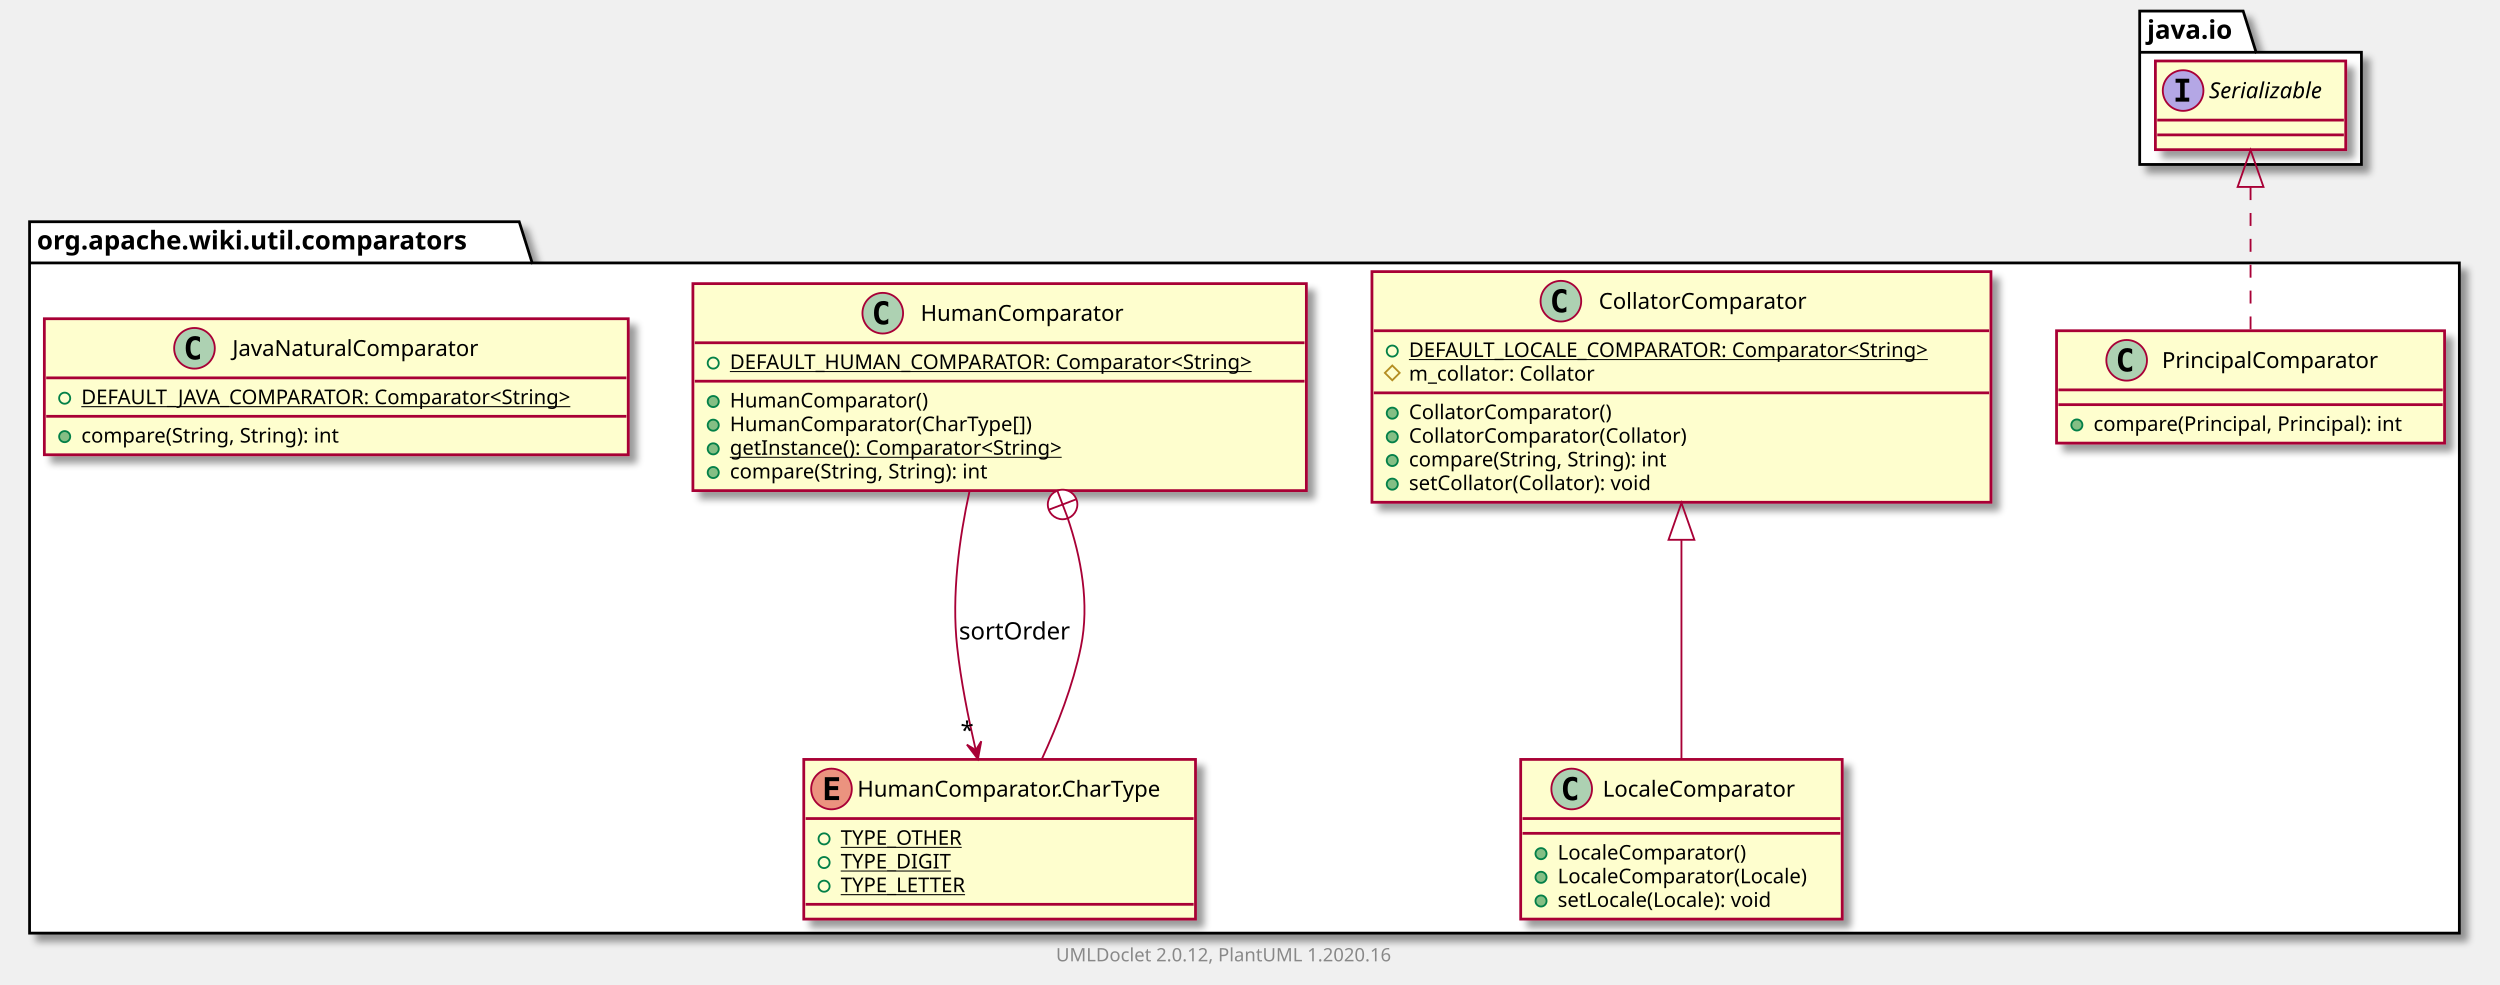
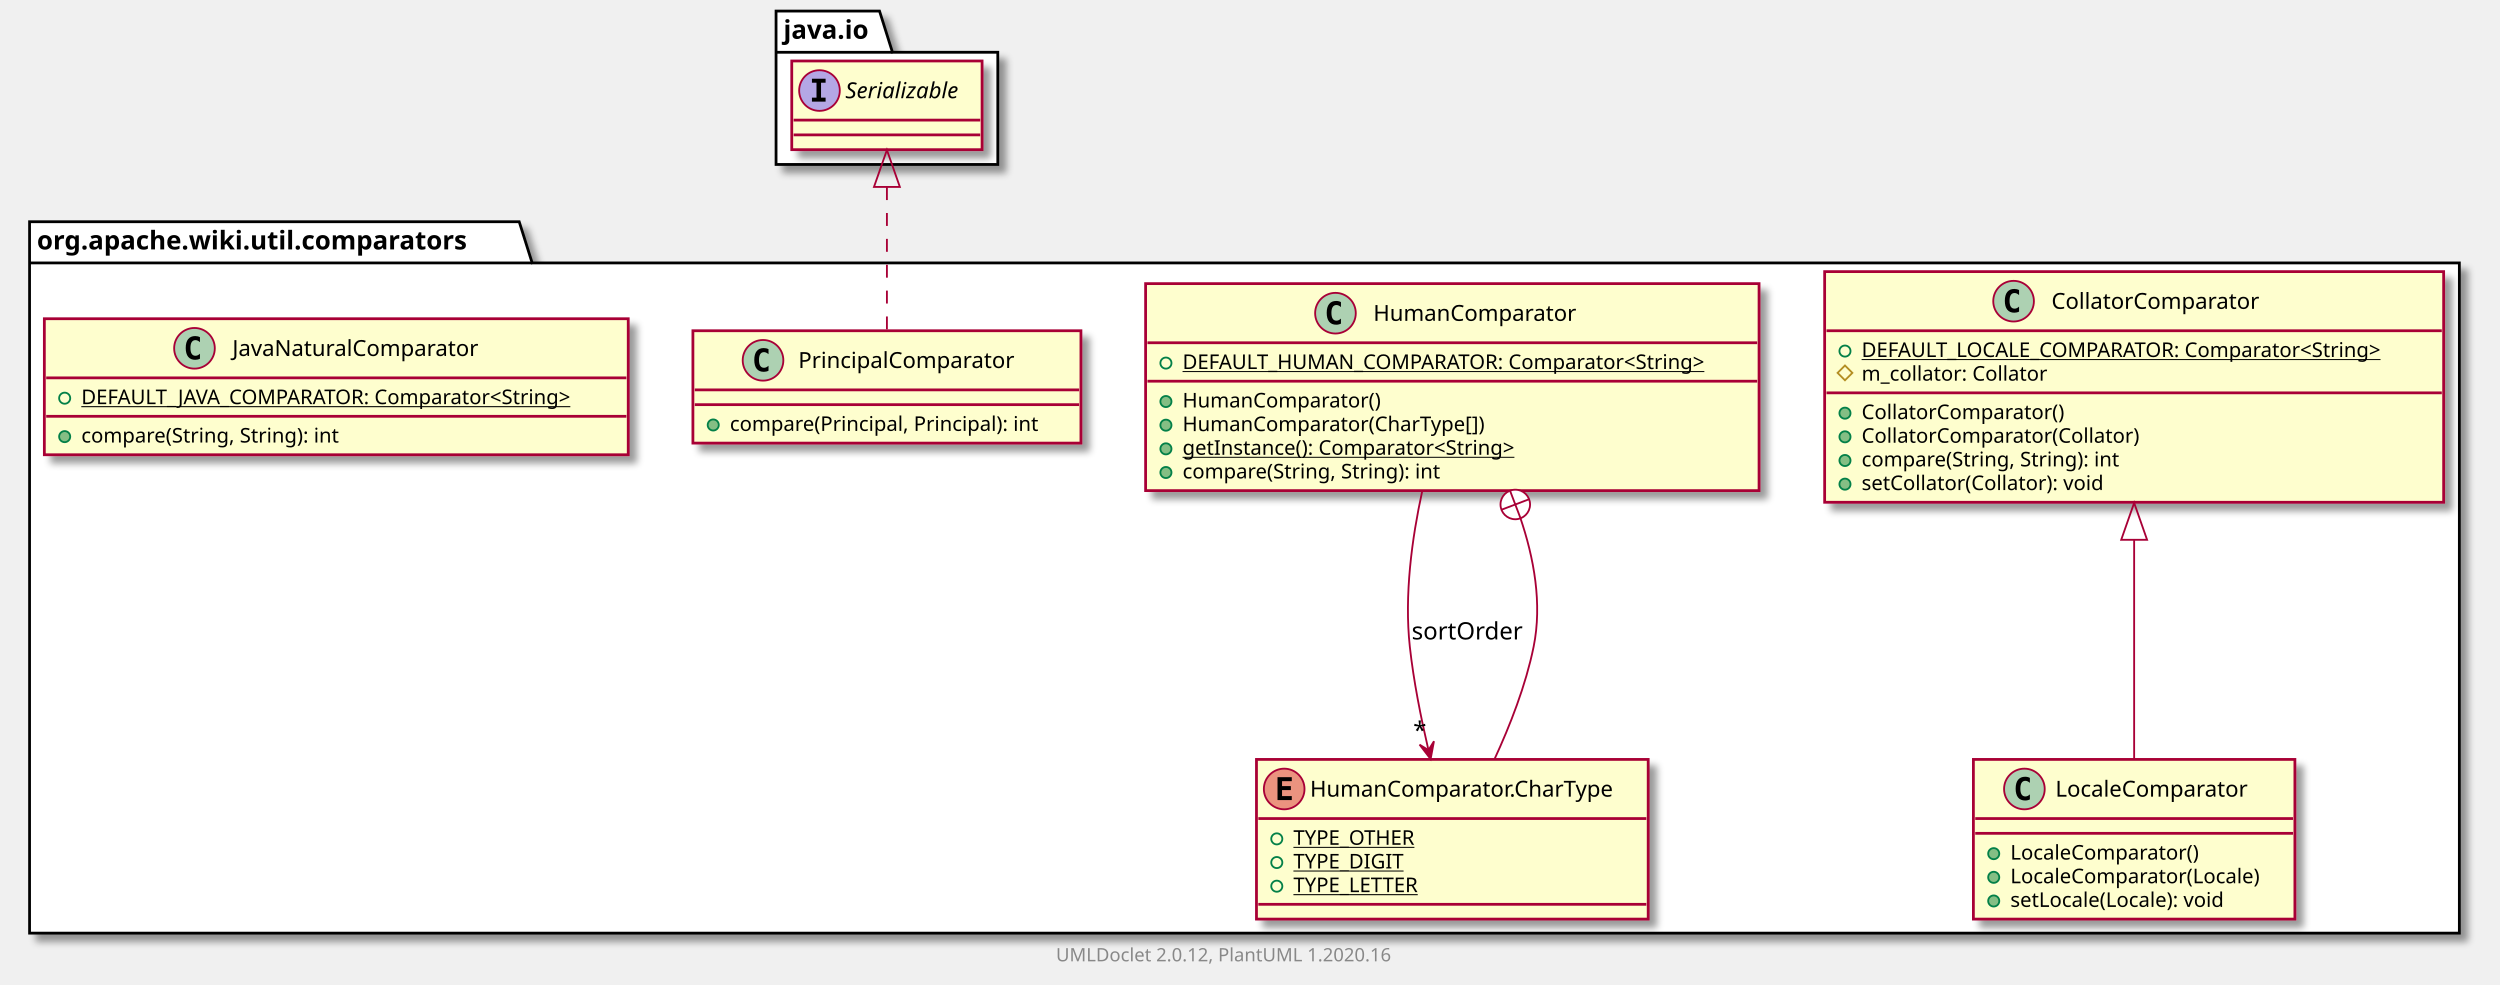
<svg xmlns="http://www.w3.org/2000/svg" xmlns:xlink="http://www.w3.org/1999/xlink" contentScriptType="application/ecmascript" contentStyleType="text/css" height="533px" preserveAspectRatio="none" style="width:1353px;height:533px;" version="1.1" viewBox="0 0 1353 533" width="1353px" zoomAndPan="magnify">
  <defs>
-     <filter height="300%" id="f3k87xmz25ext" width="300%" x="-1" y="-1">
+     <filter height="300%" id="f1lh5ctjgemi2z" width="300%" x="-1" y="-1">
      <feGaussianBlur result="blurOut" stdDeviation="2.0" />
      <feColorMatrix in="blurOut" result="blurOut2" type="matrix" values="0 0 0 0 0 0 0 0 0 0 0 0 0 0 0 0 0 0 .4 0" />
      <feOffset dx="4.0" dy="4.0" in="blurOut2" result="blurOut3" />
      <feBlend in="SourceGraphic" in2="blurOut3" mode="normal" />
    </filter>
  </defs>
  <g>
-     <polygon fill="#FFFFFF" filter="url(#f3k87xmz25ext)" points="16,120,281,120,288,142.297,1331,142.297,1331,505,16,505,16,120" style="stroke: #000000; stroke-width: 1.5;" />
+     <polygon fill="#FFFFFF" filter="url(#f1lh5ctjgemi2z)" points="16,120,281,120,288,142.297,1331,142.297,1331,505,16,505,16,120" style="stroke: #000000; stroke-width: 1.5;" />
    <line style="stroke: #000000; stroke-width: 1.5;" x1="16" x2="288" y1="142.297" y2="142.297" />
    <text fill="#000000" font-family="sans-serif" font-size="14" font-weight="bold" lengthAdjust="spacingAndGlyphs" textLength="259" x="20" y="134.995">org.apache.wiki.util.comparators</text>
-     <polygon fill="#FFFFFF" filter="url(#f3k87xmz25ext)" points="1158,6,1214,6,1221,28.297,1278,28.297,1278,89,1158,89,1158,6" style="stroke: #000000; stroke-width: 1.5;" />
-     <line style="stroke: #000000; stroke-width: 1.5;" x1="1158" x2="1221" y1="28.297" y2="28.297" />
-     <text fill="#000000" font-family="sans-serif" font-size="14" font-weight="bold" lengthAdjust="spacingAndGlyphs" textLength="50" x="1162" y="20.995">java.io</text>
+     <polygon fill="#FFFFFF" filter="url(#f1lh5ctjgemi2z)" points="420,6,476,6,483,28.297,540,28.297,540,89,420,89,420,6" style="stroke: #000000; stroke-width: 1.5;" />
+     <line style="stroke: #000000; stroke-width: 1.5;" x1="420" x2="483" y1="28.297" y2="28.297" />
+     <text fill="#000000" font-family="sans-serif" font-size="14" font-weight="bold" lengthAdjust="spacingAndGlyphs" textLength="50" x="424" y="20.995">java.io</text>
+     <a href="CollatorComparator.html" target="_top" title="CollatorComparator.html" xlink:actuate="onRequest" xlink:href="CollatorComparator.html" xlink:show="new" xlink:title="CollatorComparator.html" xlink:type="simple">
+       <rect codeLine="3" fill="#FEFECE" filter="url(#f1lh5ctjgemi2z)" height="124.828" id="org.apache.wiki.util.comparators.CollatorComparator" style="stroke: #A80036; stroke-width: 1.5;" width="335" x="987.5" y="147" />
+       <ellipse cx="1089.75" cy="163" fill="#ADD1B2" rx="11" ry="11" style="stroke: #A80036; stroke-width: 1.0;" />
+       <path d="M1092.719,168.641 Q1092.141,168.938 1091.5,169.078 Q1090.859,169.234 1090.156,169.234 Q1087.656,169.234 1086.328,167.594 Q1085.016,165.938 1085.016,162.812 Q1085.016,159.688 1086.328,158.031 Q1087.656,156.375 1090.156,156.375 Q1090.859,156.375 1091.5,156.531 Q1092.156,156.688 1092.719,156.984 L1092.719,159.703 Q1092.094,159.125 1091.5,158.859 Q1090.906,158.578 1090.281,158.578 Q1088.938,158.578 1088.25,159.656 Q1087.562,160.719 1087.562,162.812 Q1087.562,164.906 1088.25,165.984 Q1088.938,167.047 1090.281,167.047 Q1090.906,167.047 1091.5,166.781 Q1092.094,166.5 1092.719,165.922 L1092.719,168.641 Z " />
+       <text fill="#000000" font-family="sans-serif" font-size="12" lengthAdjust="spacingAndGlyphs" textLength="122" x="1110.25" y="167.154">CollatorComparator</text>
+       <line style="stroke: #A80036; stroke-width: 1.5;" x1="988.5" x2="1321.5" y1="179" y2="179" />
+       <ellipse cx="998.5" cy="190" fill="none" rx="3" ry="3" style="stroke: #038048; stroke-width: 1.0;" />
+       <text fill="#000000" font-family="sans-serif" font-size="11" lengthAdjust="spacingAndGlyphs" text-decoration="underline" textLength="309" x="1007.5" y="193.21">DEFAULT_LOCALE_COMPARATOR: Comparator&lt;String&gt;</text>
+       <polygon fill="none" points="998.5,197.805,1002.5,201.805,998.5,205.805,994.5,201.805" style="stroke: #B38D22; stroke-width: 1.0;" />
+       <text fill="#000000" font-family="sans-serif" font-size="11" lengthAdjust="spacingAndGlyphs" textLength="111" x="1007.5" y="206.015">m_collator: Collator</text>
+       <line style="stroke: #A80036; stroke-width: 1.5;" x1="988.5" x2="1321.5" y1="212.609" y2="212.609" />
+       <ellipse cx="998.5" cy="223.609" fill="#84BE84" rx="3" ry="3" style="stroke: #038048; stroke-width: 1.0;" />
+       <text fill="#000000" font-family="sans-serif" font-size="11" lengthAdjust="spacingAndGlyphs" textLength="120" x="1007.5" y="226.82">CollatorComparator()</text>
+       <ellipse cx="998.5" cy="236.414" fill="#84BE84" rx="3" ry="3" style="stroke: #038048; stroke-width: 1.0;" />
+       <text fill="#000000" font-family="sans-serif" font-size="11" lengthAdjust="spacingAndGlyphs" textLength="164" x="1007.5" y="239.625">CollatorComparator(Collator)</text>
+       <ellipse cx="998.5" cy="249.219" fill="#84BE84" rx="3" ry="3" style="stroke: #038048; stroke-width: 1.0;" />
+       <text fill="#000000" font-family="sans-serif" font-size="11" lengthAdjust="spacingAndGlyphs" textLength="156" x="1007.5" y="252.429">compare(String, String): int</text>
+       <ellipse cx="998.5" cy="262.023" fill="#84BE84" rx="3" ry="3" style="stroke: #038048; stroke-width: 1.0;" />
+       <text fill="#000000" font-family="sans-serif" font-size="11" lengthAdjust="spacingAndGlyphs" textLength="145" x="1007.5" y="265.234">setCollator(Collator): void</text>
+     </a>
+     <a href="HumanComparator.html" target="_top" title="HumanComparator.html" xlink:actuate="onRequest" xlink:href="HumanComparator.html" xlink:show="new" xlink:title="HumanComparator.html" xlink:type="simple">
+       <rect codeLine="12" fill="#FEFECE" filter="url(#f1lh5ctjgemi2z)" height="112.023" id="org.apache.wiki.util.comparators.HumanComparator" style="stroke: #A80036; stroke-width: 1.5;" width="332" x="620" y="153.5" />
+       <ellipse cx="722.75" cy="169.5" fill="#ADD1B2" rx="11" ry="11" style="stroke: #A80036; stroke-width: 1.0;" />
+       <path d="M725.719,175.141 Q725.141,175.438 724.5,175.578 Q723.859,175.734 723.156,175.734 Q720.656,175.734 719.328,174.094 Q718.016,172.438 718.016,169.312 Q718.016,166.188 719.328,164.531 Q720.656,162.875 723.156,162.875 Q723.859,162.875 724.5,163.031 Q725.156,163.188 725.719,163.484 L725.719,166.203 Q725.094,165.625 724.5,165.359 Q723.906,165.078 723.281,165.078 Q721.938,165.078 721.25,166.156 Q720.562,167.219 720.562,169.312 Q720.562,171.406 721.25,172.484 Q721.938,173.547 723.281,173.547 Q723.906,173.547 724.5,173.281 Q725.094,173 725.719,172.422 L725.719,175.141 Z " />
+       <text fill="#000000" font-family="sans-serif" font-size="12" lengthAdjust="spacingAndGlyphs" textLength="118" x="743.25" y="173.654">HumanComparator</text>
+       <line style="stroke: #A80036; stroke-width: 1.5;" x1="621" x2="951" y1="185.5" y2="185.5" />
+       <ellipse cx="631" cy="196.5" fill="none" rx="3" ry="3" style="stroke: #038048; stroke-width: 1.0;" />
+       <text fill="#000000" font-family="sans-serif" font-size="11" lengthAdjust="spacingAndGlyphs" text-decoration="underline" textLength="306" x="640" y="199.71">DEFAULT_HUMAN_COMPARATOR: Comparator&lt;String&gt;</text>
+       <line style="stroke: #A80036; stroke-width: 1.5;" x1="621" x2="951" y1="206.305" y2="206.305" />
+       <ellipse cx="631" cy="217.305" fill="#84BE84" rx="3" ry="3" style="stroke: #038048; stroke-width: 1.0;" />
+       <text fill="#000000" font-family="sans-serif" font-size="11" lengthAdjust="spacingAndGlyphs" textLength="116" x="640" y="220.515">HumanComparator()</text>
+       <ellipse cx="631" cy="230.109" fill="#84BE84" rx="3" ry="3" style="stroke: #038048; stroke-width: 1.0;" />
+       <text fill="#000000" font-family="sans-serif" font-size="11" lengthAdjust="spacingAndGlyphs" textLength="178" x="640" y="233.32">HumanComparator(CharType[])</text>
+       <ellipse cx="631" cy="242.914" fill="#84BE84" rx="3" ry="3" style="stroke: #038048; stroke-width: 1.0;" />
+       <text fill="#000000" font-family="sans-serif" font-size="11" lengthAdjust="spacingAndGlyphs" text-decoration="underline" textLength="202" x="640" y="246.125">getInstance(): Comparator&lt;String&gt;</text>
+       <ellipse cx="631" cy="255.719" fill="#84BE84" rx="3" ry="3" style="stroke: #038048; stroke-width: 1.0;" />
+       <text fill="#000000" font-family="sans-serif" font-size="11" lengthAdjust="spacingAndGlyphs" textLength="156" x="640" y="258.929">compare(String, String): int</text>
+     </a>
+     <a href="HumanComparator.CharType.html" target="_top" title="HumanComparator.CharType.html" xlink:actuate="onRequest" xlink:href="HumanComparator.CharType.html" xlink:show="new" xlink:title="HumanComparator.CharType.html" xlink:type="simple">
+       <rect codeLine="20" fill="#FEFECE" filter="url(#f1lh5ctjgemi2z)" height="86.414" id="org.apache.wiki.util.comparators.HumanComparator.CharType" style="stroke: #A80036; stroke-width: 1.5;" width="212" x="680" y="411" />
+       <ellipse cx="695" cy="427" fill="#EB937F" rx="11" ry="11" style="stroke: #A80036; stroke-width: 1.0;" />
+       <path d="M699.109,433 L691.391,433 L691.391,420.609 L699.109,420.609 L699.109,422.766 L693.844,422.766 L693.844,425.438 L698.609,425.438 L698.609,427.594 L693.844,427.594 L693.844,430.844 L699.109,430.844 L699.109,433 Z " />
+       <text fill="#000000" font-family="sans-serif" font-size="12" lengthAdjust="spacingAndGlyphs" textLength="180" x="709" y="431.154">HumanComparator.CharType</text>
+       <line style="stroke: #A80036; stroke-width: 1.5;" x1="681" x2="891" y1="443" y2="443" />
+       <ellipse cx="691" cy="454" fill="none" rx="3" ry="3" style="stroke: #038048; stroke-width: 1.0;" />
+       <text fill="#000000" font-family="sans-serif" font-size="11" lengthAdjust="spacingAndGlyphs" text-decoration="underline" textLength="72" x="700" y="457.21">TYPE_OTHER</text>
+       <ellipse cx="691" cy="466.805" fill="none" rx="3" ry="3" style="stroke: #038048; stroke-width: 1.0;" />
+       <text fill="#000000" font-family="sans-serif" font-size="11" lengthAdjust="spacingAndGlyphs" text-decoration="underline" textLength="64" x="700" y="470.015">TYPE_DIGIT</text>
+       <ellipse cx="691" cy="479.609" fill="none" rx="3" ry="3" style="stroke: #038048; stroke-width: 1.0;" />
+       <text fill="#000000" font-family="sans-serif" font-size="11" lengthAdjust="spacingAndGlyphs" text-decoration="underline" textLength="75" x="700" y="482.82">TYPE_LETTER</text>
+       <line style="stroke: #A80036; stroke-width: 1.5;" x1="681" x2="891" y1="489.414" y2="489.414" />
+     </a>
    <a href="PrincipalComparator.html" target="_top" title="PrincipalComparator.html" xlink:actuate="onRequest" xlink:href="PrincipalComparator.html" xlink:show="new" xlink:title="PrincipalComparator.html" xlink:type="simple">
-       <rect codeLine="3" fill="#FEFECE" filter="url(#f3k87xmz25ext)" height="60.805" id="org.apache.wiki.util.comparators.PrincipalComparator" style="stroke: #A80036; stroke-width: 1.5;" width="210" x="1113" y="179" />
-       <ellipse cx="1150.95" cy="195" fill="#ADD1B2" rx="11" ry="11" style="stroke: #A80036; stroke-width: 1.0;" />
-       <path d="M1153.919,200.641 Q1153.341,200.938 1152.7,201.078 Q1152.059,201.234 1151.356,201.234 Q1148.856,201.234 1147.528,199.594 Q1146.216,197.938 1146.216,194.812 Q1146.216,191.688 1147.528,190.031 Q1148.856,188.375 1151.356,188.375 Q1152.059,188.375 1152.7,188.531 Q1153.356,188.688 1153.919,188.984 L1153.919,191.703 Q1153.294,191.125 1152.7,190.859 Q1152.106,190.578 1151.481,190.578 Q1150.138,190.578 1149.45,191.656 Q1148.763,192.719 1148.763,194.812 Q1148.763,196.906 1149.45,197.984 Q1150.138,199.047 1151.481,199.047 Q1152.106,199.047 1152.7,198.781 Q1153.294,198.5 1153.919,197.922 L1153.919,200.641 Z " />
-       <text fill="#000000" font-family="sans-serif" font-size="12" lengthAdjust="spacingAndGlyphs" textLength="127" x="1170.05" y="199.154">PrincipalComparator</text>
-       <line style="stroke: #A80036; stroke-width: 1.5;" x1="1114" x2="1322" y1="211" y2="211" />
-       <line style="stroke: #A80036; stroke-width: 1.5;" x1="1114" x2="1322" y1="219" y2="219" />
-       <ellipse cx="1124" cy="230" fill="#84BE84" rx="3" ry="3" style="stroke: #038048; stroke-width: 1.0;" />
-       <text fill="#000000" font-family="sans-serif" font-size="11" lengthAdjust="spacingAndGlyphs" textLength="184" x="1133" y="233.21">compare(Principal, Principal): int</text>
-     </a>
-     <a href="CollatorComparator.html" target="_top" title="CollatorComparator.html" xlink:actuate="onRequest" xlink:href="CollatorComparator.html" xlink:show="new" xlink:title="CollatorComparator.html" xlink:type="simple">
-       <rect codeLine="7" fill="#FEFECE" filter="url(#f3k87xmz25ext)" height="124.828" id="org.apache.wiki.util.comparators.CollatorComparator" style="stroke: #A80036; stroke-width: 1.5;" width="335" x="742.5" y="147" />
-       <ellipse cx="844.75" cy="163" fill="#ADD1B2" rx="11" ry="11" style="stroke: #A80036; stroke-width: 1.0;" />
-       <path d="M847.719,168.641 Q847.141,168.938 846.5,169.078 Q845.859,169.234 845.156,169.234 Q842.656,169.234 841.328,167.594 Q840.016,165.938 840.016,162.812 Q840.016,159.688 841.328,158.031 Q842.656,156.375 845.156,156.375 Q845.859,156.375 846.5,156.531 Q847.156,156.688 847.719,156.984 L847.719,159.703 Q847.094,159.125 846.5,158.859 Q845.906,158.578 845.281,158.578 Q843.938,158.578 843.25,159.656 Q842.562,160.719 842.562,162.812 Q842.562,164.906 843.25,165.984 Q843.938,167.047 845.281,167.047 Q845.906,167.047 846.5,166.781 Q847.094,166.5 847.719,165.922 L847.719,168.641 Z " />
-       <text fill="#000000" font-family="sans-serif" font-size="12" lengthAdjust="spacingAndGlyphs" textLength="122" x="865.25" y="167.154">CollatorComparator</text>
-       <line style="stroke: #A80036; stroke-width: 1.5;" x1="743.5" x2="1076.5" y1="179" y2="179" />
-       <ellipse cx="753.5" cy="190" fill="none" rx="3" ry="3" style="stroke: #038048; stroke-width: 1.0;" />
-       <text fill="#000000" font-family="sans-serif" font-size="11" lengthAdjust="spacingAndGlyphs" text-decoration="underline" textLength="309" x="762.5" y="193.21">DEFAULT_LOCALE_COMPARATOR: Comparator&lt;String&gt;</text>
-       <polygon fill="none" points="753.5,197.805,757.5,201.805,753.5,205.805,749.5,201.805" style="stroke: #B38D22; stroke-width: 1.0;" />
-       <text fill="#000000" font-family="sans-serif" font-size="11" lengthAdjust="spacingAndGlyphs" textLength="111" x="762.5" y="206.015">m_collator: Collator</text>
-       <line style="stroke: #A80036; stroke-width: 1.5;" x1="743.5" x2="1076.5" y1="212.609" y2="212.609" />
-       <ellipse cx="753.5" cy="223.609" fill="#84BE84" rx="3" ry="3" style="stroke: #038048; stroke-width: 1.0;" />
-       <text fill="#000000" font-family="sans-serif" font-size="11" lengthAdjust="spacingAndGlyphs" textLength="120" x="762.5" y="226.82">CollatorComparator()</text>
-       <ellipse cx="753.5" cy="236.414" fill="#84BE84" rx="3" ry="3" style="stroke: #038048; stroke-width: 1.0;" />
-       <text fill="#000000" font-family="sans-serif" font-size="11" lengthAdjust="spacingAndGlyphs" textLength="164" x="762.5" y="239.625">CollatorComparator(Collator)</text>
-       <ellipse cx="753.5" cy="249.219" fill="#84BE84" rx="3" ry="3" style="stroke: #038048; stroke-width: 1.0;" />
-       <text fill="#000000" font-family="sans-serif" font-size="11" lengthAdjust="spacingAndGlyphs" textLength="156" x="762.5" y="252.429">compare(String, String): int</text>
-       <ellipse cx="753.5" cy="262.023" fill="#84BE84" rx="3" ry="3" style="stroke: #038048; stroke-width: 1.0;" />
-       <text fill="#000000" font-family="sans-serif" font-size="11" lengthAdjust="spacingAndGlyphs" textLength="145" x="762.5" y="265.234">setCollator(Collator): void</text>
+       <rect codeLine="26" fill="#FEFECE" filter="url(#f1lh5ctjgemi2z)" height="60.805" id="org.apache.wiki.util.comparators.PrincipalComparator" style="stroke: #A80036; stroke-width: 1.5;" width="210" x="375" y="179" />
+       <ellipse cx="412.95" cy="195" fill="#ADD1B2" rx="11" ry="11" style="stroke: #A80036; stroke-width: 1.0;" />
+       <path d="M415.919,200.641 Q415.341,200.938 414.7,201.078 Q414.059,201.234 413.356,201.234 Q410.856,201.234 409.528,199.594 Q408.216,197.938 408.216,194.812 Q408.216,191.688 409.528,190.031 Q410.856,188.375 413.356,188.375 Q414.059,188.375 414.7,188.531 Q415.356,188.688 415.919,188.984 L415.919,191.703 Q415.294,191.125 414.7,190.859 Q414.106,190.578 413.481,190.578 Q412.137,190.578 411.45,191.656 Q410.762,192.719 410.762,194.812 Q410.762,196.906 411.45,197.984 Q412.137,199.047 413.481,199.047 Q414.106,199.047 414.7,198.781 Q415.294,198.5 415.919,197.922 L415.919,200.641 Z " />
+       <text fill="#000000" font-family="sans-serif" font-size="12" lengthAdjust="spacingAndGlyphs" textLength="127" x="432.05" y="199.154">PrincipalComparator</text>
+       <line style="stroke: #A80036; stroke-width: 1.5;" x1="376" x2="584" y1="211" y2="211" />
+       <line style="stroke: #A80036; stroke-width: 1.5;" x1="376" x2="584" y1="219" y2="219" />
+       <ellipse cx="386" cy="230" fill="#84BE84" rx="3" ry="3" style="stroke: #038048; stroke-width: 1.0;" />
+       <text fill="#000000" font-family="sans-serif" font-size="11" lengthAdjust="spacingAndGlyphs" textLength="184" x="395" y="233.21">compare(Principal, Principal): int</text>
    </a>
    <a href="LocaleComparator.html" target="_top" title="LocaleComparator.html" xlink:actuate="onRequest" xlink:href="LocaleComparator.html" xlink:show="new" xlink:title="LocaleComparator.html" xlink:type="simple">
-       <rect codeLine="16" fill="#FEFECE" filter="url(#f3k87xmz25ext)" height="86.414" id="org.apache.wiki.util.comparators.LocaleComparator" style="stroke: #A80036; stroke-width: 1.5;" width="174" x="823" y="411" />
-       <ellipse cx="850.6" cy="427" fill="#ADD1B2" rx="11" ry="11" style="stroke: #A80036; stroke-width: 1.0;" />
-       <path d="M853.569,432.641 Q852.991,432.938 852.35,433.078 Q851.709,433.234 851.006,433.234 Q848.506,433.234 847.178,431.594 Q845.866,429.938 845.866,426.812 Q845.866,423.688 847.178,422.031 Q848.506,420.375 851.006,420.375 Q851.709,420.375 852.35,420.531 Q853.006,420.688 853.569,420.984 L853.569,423.703 Q852.944,423.125 852.35,422.859 Q851.756,422.578 851.131,422.578 Q849.788,422.578 849.1,423.656 Q848.413,424.719 848.413,426.812 Q848.413,428.906 849.1,429.984 Q849.788,431.047 851.131,431.047 Q851.756,431.047 852.35,430.781 Q852.944,430.5 853.569,429.922 L853.569,432.641 Z " />
-       <text fill="#000000" font-family="sans-serif" font-size="12" lengthAdjust="spacingAndGlyphs" textLength="114" x="867.4" y="431.154">LocaleComparator</text>
-       <line style="stroke: #A80036; stroke-width: 1.5;" x1="824" x2="996" y1="443" y2="443" />
-       <line style="stroke: #A80036; stroke-width: 1.5;" x1="824" x2="996" y1="451" y2="451" />
-       <ellipse cx="834" cy="462" fill="#84BE84" rx="3" ry="3" style="stroke: #038048; stroke-width: 1.0;" />
-       <text fill="#000000" font-family="sans-serif" font-size="11" lengthAdjust="spacingAndGlyphs" textLength="112" x="843" y="465.21">LocaleComparator()</text>
-       <ellipse cx="834" cy="474.805" fill="#84BE84" rx="3" ry="3" style="stroke: #038048; stroke-width: 1.0;" />
-       <text fill="#000000" font-family="sans-serif" font-size="11" lengthAdjust="spacingAndGlyphs" textLength="148" x="843" y="478.015">LocaleComparator(Locale)</text>
-       <ellipse cx="834" cy="487.609" fill="#84BE84" rx="3" ry="3" style="stroke: #038048; stroke-width: 1.0;" />
-       <text fill="#000000" font-family="sans-serif" font-size="11" lengthAdjust="spacingAndGlyphs" textLength="129" x="843" y="490.82">setLocale(Locale): void</text>
-     </a>
-     <a href="HumanComparator.html" target="_top" title="HumanComparator.html" xlink:actuate="onRequest" xlink:href="HumanComparator.html" xlink:show="new" xlink:title="HumanComparator.html" xlink:type="simple">
-       <rect codeLine="22" fill="#FEFECE" filter="url(#f3k87xmz25ext)" height="112.023" id="org.apache.wiki.util.comparators.HumanComparator" style="stroke: #A80036; stroke-width: 1.5;" width="332" x="375" y="153.5" />
-       <ellipse cx="477.75" cy="169.5" fill="#ADD1B2" rx="11" ry="11" style="stroke: #A80036; stroke-width: 1.0;" />
-       <path d="M480.719,175.141 Q480.141,175.438 479.5,175.578 Q478.859,175.734 478.156,175.734 Q475.656,175.734 474.328,174.094 Q473.016,172.438 473.016,169.312 Q473.016,166.188 474.328,164.531 Q475.656,162.875 478.156,162.875 Q478.859,162.875 479.5,163.031 Q480.156,163.188 480.719,163.484 L480.719,166.203 Q480.094,165.625 479.5,165.359 Q478.906,165.078 478.281,165.078 Q476.938,165.078 476.25,166.156 Q475.562,167.219 475.562,169.312 Q475.562,171.406 476.25,172.484 Q476.938,173.547 478.281,173.547 Q478.906,173.547 479.5,173.281 Q480.094,173 480.719,172.422 L480.719,175.141 Z " />
-       <text fill="#000000" font-family="sans-serif" font-size="12" lengthAdjust="spacingAndGlyphs" textLength="118" x="498.25" y="173.654">HumanComparator</text>
-       <line style="stroke: #A80036; stroke-width: 1.5;" x1="376" x2="706" y1="185.5" y2="185.5" />
-       <ellipse cx="386" cy="196.5" fill="none" rx="3" ry="3" style="stroke: #038048; stroke-width: 1.0;" />
-       <text fill="#000000" font-family="sans-serif" font-size="11" lengthAdjust="spacingAndGlyphs" text-decoration="underline" textLength="306" x="395" y="199.71">DEFAULT_HUMAN_COMPARATOR: Comparator&lt;String&gt;</text>
-       <line style="stroke: #A80036; stroke-width: 1.5;" x1="376" x2="706" y1="206.305" y2="206.305" />
-       <ellipse cx="386" cy="217.305" fill="#84BE84" rx="3" ry="3" style="stroke: #038048; stroke-width: 1.0;" />
-       <text fill="#000000" font-family="sans-serif" font-size="11" lengthAdjust="spacingAndGlyphs" textLength="116" x="395" y="220.515">HumanComparator()</text>
-       <ellipse cx="386" cy="230.109" fill="#84BE84" rx="3" ry="3" style="stroke: #038048; stroke-width: 1.0;" />
-       <text fill="#000000" font-family="sans-serif" font-size="11" lengthAdjust="spacingAndGlyphs" textLength="178" x="395" y="233.32">HumanComparator(CharType[])</text>
-       <ellipse cx="386" cy="242.914" fill="#84BE84" rx="3" ry="3" style="stroke: #038048; stroke-width: 1.0;" />
-       <text fill="#000000" font-family="sans-serif" font-size="11" lengthAdjust="spacingAndGlyphs" text-decoration="underline" textLength="202" x="395" y="246.125">getInstance(): Comparator&lt;String&gt;</text>
-       <ellipse cx="386" cy="255.719" fill="#84BE84" rx="3" ry="3" style="stroke: #038048; stroke-width: 1.0;" />
-       <text fill="#000000" font-family="sans-serif" font-size="11" lengthAdjust="spacingAndGlyphs" textLength="156" x="395" y="258.929">compare(String, String): int</text>
-     </a>
-     <a href="HumanComparator.CharType.html" target="_top" title="HumanComparator.CharType.html" xlink:actuate="onRequest" xlink:href="HumanComparator.CharType.html" xlink:show="new" xlink:title="HumanComparator.CharType.html" xlink:type="simple">
-       <rect codeLine="30" fill="#FEFECE" filter="url(#f3k87xmz25ext)" height="86.414" id="org.apache.wiki.util.comparators.HumanComparator.CharType" style="stroke: #A80036; stroke-width: 1.5;" width="212" x="435" y="411" />
-       <ellipse cx="450" cy="427" fill="#EB937F" rx="11" ry="11" style="stroke: #A80036; stroke-width: 1.0;" />
-       <path d="M454.109,433 L446.391,433 L446.391,420.609 L454.109,420.609 L454.109,422.766 L448.844,422.766 L448.844,425.438 L453.609,425.438 L453.609,427.594 L448.844,427.594 L448.844,430.844 L454.109,430.844 L454.109,433 Z " />
-       <text fill="#000000" font-family="sans-serif" font-size="12" lengthAdjust="spacingAndGlyphs" textLength="180" x="464" y="431.154">HumanComparator.CharType</text>
-       <line style="stroke: #A80036; stroke-width: 1.5;" x1="436" x2="646" y1="443" y2="443" />
-       <ellipse cx="446" cy="454" fill="none" rx="3" ry="3" style="stroke: #038048; stroke-width: 1.0;" />
-       <text fill="#000000" font-family="sans-serif" font-size="11" lengthAdjust="spacingAndGlyphs" text-decoration="underline" textLength="72" x="455" y="457.21">TYPE_OTHER</text>
-       <ellipse cx="446" cy="466.805" fill="none" rx="3" ry="3" style="stroke: #038048; stroke-width: 1.0;" />
-       <text fill="#000000" font-family="sans-serif" font-size="11" lengthAdjust="spacingAndGlyphs" text-decoration="underline" textLength="64" x="455" y="470.015">TYPE_DIGIT</text>
-       <ellipse cx="446" cy="479.609" fill="none" rx="3" ry="3" style="stroke: #038048; stroke-width: 1.0;" />
-       <text fill="#000000" font-family="sans-serif" font-size="11" lengthAdjust="spacingAndGlyphs" text-decoration="underline" textLength="75" x="455" y="482.82">TYPE_LETTER</text>
-       <line style="stroke: #A80036; stroke-width: 1.5;" x1="436" x2="646" y1="489.414" y2="489.414" />
+       <rect codeLine="30" fill="#FEFECE" filter="url(#f1lh5ctjgemi2z)" height="86.414" id="org.apache.wiki.util.comparators.LocaleComparator" style="stroke: #A80036; stroke-width: 1.5;" width="174" x="1068" y="411" />
+       <ellipse cx="1095.6" cy="427" fill="#ADD1B2" rx="11" ry="11" style="stroke: #A80036; stroke-width: 1.0;" />
+       <path d="M1098.569,432.641 Q1097.991,432.938 1097.35,433.078 Q1096.709,433.234 1096.006,433.234 Q1093.506,433.234 1092.178,431.594 Q1090.866,429.938 1090.866,426.812 Q1090.866,423.688 1092.178,422.031 Q1093.506,420.375 1096.006,420.375 Q1096.709,420.375 1097.35,420.531 Q1098.006,420.688 1098.569,420.984 L1098.569,423.703 Q1097.944,423.125 1097.35,422.859 Q1096.756,422.578 1096.131,422.578 Q1094.787,422.578 1094.1,423.656 Q1093.412,424.719 1093.412,426.812 Q1093.412,428.906 1094.1,429.984 Q1094.787,431.047 1096.131,431.047 Q1096.756,431.047 1097.35,430.781 Q1097.944,430.5 1098.569,429.922 L1098.569,432.641 Z " />
+       <text fill="#000000" font-family="sans-serif" font-size="12" lengthAdjust="spacingAndGlyphs" textLength="114" x="1112.4" y="431.154">LocaleComparator</text>
+       <line style="stroke: #A80036; stroke-width: 1.5;" x1="1069" x2="1241" y1="443" y2="443" />
+       <line style="stroke: #A80036; stroke-width: 1.5;" x1="1069" x2="1241" y1="451" y2="451" />
+       <ellipse cx="1079" cy="462" fill="#84BE84" rx="3" ry="3" style="stroke: #038048; stroke-width: 1.0;" />
+       <text fill="#000000" font-family="sans-serif" font-size="11" lengthAdjust="spacingAndGlyphs" textLength="112" x="1088" y="465.21">LocaleComparator()</text>
+       <ellipse cx="1079" cy="474.805" fill="#84BE84" rx="3" ry="3" style="stroke: #038048; stroke-width: 1.0;" />
+       <text fill="#000000" font-family="sans-serif" font-size="11" lengthAdjust="spacingAndGlyphs" textLength="148" x="1088" y="478.015">LocaleComparator(Locale)</text>
+       <ellipse cx="1079" cy="487.609" fill="#84BE84" rx="3" ry="3" style="stroke: #038048; stroke-width: 1.0;" />
+       <text fill="#000000" font-family="sans-serif" font-size="11" lengthAdjust="spacingAndGlyphs" textLength="129" x="1088" y="490.82">setLocale(Locale): void</text>
    </a>
    <a href="JavaNaturalComparator.html" target="_top" title="JavaNaturalComparator.html" xlink:actuate="onRequest" xlink:href="JavaNaturalComparator.html" xlink:show="new" xlink:title="JavaNaturalComparator.html" xlink:type="simple">
-       <rect codeLine="36" fill="#FEFECE" filter="url(#f3k87xmz25ext)" height="73.609" id="org.apache.wiki.util.comparators.JavaNaturalComparator" style="stroke: #A80036; stroke-width: 1.5;" width="316" x="24" y="172.5" />
+       <rect codeLine="36" fill="#FEFECE" filter="url(#f1lh5ctjgemi2z)" height="73.609" id="org.apache.wiki.util.comparators.JavaNaturalComparator" style="stroke: #A80036; stroke-width: 1.5;" width="316" x="24" y="172.5" />
      <ellipse cx="105.25" cy="188.5" fill="#ADD1B2" rx="11" ry="11" style="stroke: #A80036; stroke-width: 1.0;" />
      <path d="M108.219,194.141 Q107.641,194.438 107,194.578 Q106.359,194.734 105.656,194.734 Q103.156,194.734 101.828,193.094 Q100.516,191.438 100.516,188.312 Q100.516,185.188 101.828,183.531 Q103.156,181.875 105.656,181.875 Q106.359,181.875 107,182.031 Q107.656,182.188 108.219,182.484 L108.219,185.203 Q107.594,184.625 107,184.359 Q106.406,184.078 105.781,184.078 Q104.438,184.078 103.75,185.156 Q103.062,186.219 103.062,188.312 Q103.062,190.406 103.75,191.484 Q104.438,192.547 105.781,192.547 Q106.406,192.547 107,192.281 Q107.594,192 108.219,191.422 L108.219,194.141 Z " />
      <text fill="#000000" font-family="sans-serif" font-size="12" lengthAdjust="spacingAndGlyphs" textLength="145" x="125.75" y="192.654">JavaNaturalComparator</text>
      <line style="stroke: #A80036; stroke-width: 1.5;" x1="25" x2="339" y1="204.5" y2="204.5" />
      <ellipse cx="35" cy="215.5" fill="none" rx="3" ry="3" style="stroke: #038048; stroke-width: 1.0;" />
      <text fill="#000000" font-family="sans-serif" font-size="11" lengthAdjust="spacingAndGlyphs" text-decoration="underline" textLength="290" x="44" y="218.71">DEFAULT_JAVA_COMPARATOR: Comparator&lt;String&gt;</text>
      <line style="stroke: #A80036; stroke-width: 1.5;" x1="25" x2="339" y1="225.305" y2="225.305" />
      <ellipse cx="35" cy="236.305" fill="#84BE84" rx="3" ry="3" style="stroke: #038048; stroke-width: 1.0;" />
      <text fill="#000000" font-family="sans-serif" font-size="11" lengthAdjust="spacingAndGlyphs" textLength="156" x="44" y="239.515">compare(String, String): int</text>
    </a>
-     <rect codeLine="48" fill="#FEFECE" filter="url(#f3k87xmz25ext)" height="48" id="java.io.Serializable" style="stroke: #A80036; stroke-width: 1.5;" width="103" x="1166.5" y="33" />
-     <ellipse cx="1181.5" cy="49" fill="#B4A7E5" rx="11" ry="11" style="stroke: #A80036; stroke-width: 1.0;" />
-     <path d="M1177.422,44.766 L1177.422,42.609 L1184.812,42.609 L1184.812,44.766 L1182.344,44.766 L1182.344,52.844 L1184.812,52.844 L1184.812,55 L1177.422,55 L1177.422,52.844 L1179.891,52.844 L1179.891,44.766 L1177.422,44.766 Z " />
-     <text fill="#000000" font-family="sans-serif" font-size="12" font-style="italic" lengthAdjust="spacingAndGlyphs" textLength="71" x="1195.5" y="53.154">Serializable</text>
-     <line style="stroke: #A80036; stroke-width: 1.5;" x1="1167.5" x2="1268.5" y1="65" y2="65" />
-     <line style="stroke: #A80036; stroke-width: 1.5;" x1="1167.5" x2="1268.5" y1="73" y2="73" />
-     <path codeLine="41" d="M1218,101.267 C1218,126.165 1218,156.618 1218,178.872 " fill="none" id="java.io.Serializable-backto-org.apache.wiki.util.comparators.PrincipalComparator" style="stroke: #A80036; stroke-width: 1.0; stroke-dasharray: 7.0,7.0;" />
-     <polygon fill="none" points="1211,101.164,1218,81.164,1225,101.164,1211,101.164" style="stroke: #A80036; stroke-width: 1.0;" />
-     <path codeLine="42" d="M910,292.266 C910,332.023 910,378.022 910,410.776 " fill="none" id="org.apache.wiki.util.comparators.CollatorComparator-backto-org.apache.wiki.util.comparators.LocaleComparator" style="stroke: #A80036; stroke-width: 1.0;" />
-     <polygon fill="none" points="903,292.147,910,272.147,917,292.147,903,292.147" style="stroke: #A80036; stroke-width: 1.0;" />
-     <path codeLine="43" d="M524.722,265.713 C519.129,291.335 514.953,322.112 518,350 C520.002,368.325 523.933,388.148 527.986,405.525 " fill="none" id="org.apache.wiki.util.comparators.HumanComparator-to-org.apache.wiki.util.comparators.HumanComparator.CharType" style="stroke: #A80036; stroke-width: 1.0;" />
-     <polygon fill="#A80036" points="529.246,410.834,531.06,401.154,528.091,405.969,523.276,403.001,529.246,410.834" style="stroke: #A80036; stroke-width: 1.0;" />
-     <text fill="#000000" font-family="sans-serif" font-size="13" lengthAdjust="spacingAndGlyphs" textLength="61" x="519" y="346.067">sortOrder</text>
-     <text fill="#000000" font-family="sans-serif" font-size="13" lengthAdjust="spacingAndGlyphs" textLength="7" x="519.815" y="399.804">*</text>
-     <path codeLine="44" d="M577.621,279.73 C585.24,301.954 589.71,326.779 585,350 C580.771,370.847 572.224,392.704 563.777,410.971 " fill="none" id="org.apache.wiki.util.comparators.HumanComparator-backto-org.apache.wiki.util.comparators.HumanComparator.CharType" style="stroke: #A80036; stroke-width: 1.0;" />
-     <ellipse cx="575.069" cy="273.022" fill="#FFFFFF" rx="8" ry="8" style="stroke: #A80036; stroke-width: 1.0;" />
-     <line style="stroke: #A80036; stroke-width: 1.0;" x1="577.914" x2="572.224" y1="280.499" y2="265.545" />
-     <line style="stroke: #A80036; stroke-width: 1.0;" x1="567.592" x2="582.546" y1="275.866" y2="270.177" />
+     <rect codeLine="48" fill="#FEFECE" filter="url(#f1lh5ctjgemi2z)" height="48" id="java.io.Serializable" style="stroke: #A80036; stroke-width: 1.5;" width="103" x="428.5" y="33" />
+     <ellipse cx="443.5" cy="49" fill="#B4A7E5" rx="11" ry="11" style="stroke: #A80036; stroke-width: 1.0;" />
+     <path d="M439.422,44.766 L439.422,42.609 L446.812,42.609 L446.812,44.766 L444.344,44.766 L444.344,52.844 L446.812,52.844 L446.812,55 L439.422,55 L439.422,52.844 L441.891,52.844 L441.891,44.766 L439.422,44.766 Z " />
+     <text fill="#000000" font-family="sans-serif" font-size="12" font-style="italic" lengthAdjust="spacingAndGlyphs" textLength="71" x="457.5" y="53.154">Serializable</text>
+     <line style="stroke: #A80036; stroke-width: 1.5;" x1="429.5" x2="530.5" y1="65" y2="65" />
+     <line style="stroke: #A80036; stroke-width: 1.5;" x1="429.5" x2="530.5" y1="73" y2="73" />
+     <path codeLine="41" d="M769.722,265.713 C764.129,291.335 759.953,322.112 763,350 C765.002,368.325 768.933,388.148 772.986,405.525 " fill="none" id="org.apache.wiki.util.comparators.HumanComparator-to-org.apache.wiki.util.comparators.HumanComparator.CharType" style="stroke: #A80036; stroke-width: 1.0;" />
+     <polygon fill="#A80036" points="774.246,410.834,776.06,401.154,773.091,405.969,768.276,403.001,774.246,410.834" style="stroke: #A80036; stroke-width: 1.0;" />
+     <text fill="#000000" font-family="sans-serif" font-size="13" lengthAdjust="spacingAndGlyphs" textLength="61" x="764" y="346.067">sortOrder</text>
+     <text fill="#000000" font-family="sans-serif" font-size="13" lengthAdjust="spacingAndGlyphs" textLength="7" x="764.815" y="399.804">*</text>
+     <path codeLine="42" d="M822.621,279.73 C830.24,301.954 834.71,326.779 830,350 C825.771,370.847 817.224,392.704 808.777,410.971 " fill="none" id="org.apache.wiki.util.comparators.HumanComparator-backto-org.apache.wiki.util.comparators.HumanComparator.CharType" style="stroke: #A80036; stroke-width: 1.0;" />
+     <ellipse cx="820.069" cy="273.022" fill="#FFFFFF" rx="8" ry="8" style="stroke: #A80036; stroke-width: 1.0;" />
+     <line style="stroke: #A80036; stroke-width: 1.0;" x1="822.914" x2="817.224" y1="280.499" y2="265.545" />
+     <line style="stroke: #A80036; stroke-width: 1.0;" x1="812.592" x2="827.546" y1="275.866" y2="270.177" />
+     <path codeLine="43" d="M480,101.267 C480,126.165 480,156.618 480,178.872 " fill="none" id="java.io.Serializable-backto-org.apache.wiki.util.comparators.PrincipalComparator" style="stroke: #A80036; stroke-width: 1.0; stroke-dasharray: 7.0,7.0;" />
+     <polygon fill="none" points="473,101.164,480,81.164,487,101.164,473,101.164" style="stroke: #A80036; stroke-width: 1.0;" />
+     <path codeLine="44" d="M1155,292.266 C1155,332.023 1155,378.022 1155,410.776 " fill="none" id="org.apache.wiki.util.comparators.CollatorComparator-backto-org.apache.wiki.util.comparators.LocaleComparator" style="stroke: #A80036; stroke-width: 1.0;" />
+     <polygon fill="none" points="1148,292.147,1155,272.147,1162,292.147,1148,292.147" style="stroke: #A80036; stroke-width: 1.0;" />
    <text fill="#888888" font-family="sans-serif" font-size="10" lengthAdjust="spacingAndGlyphs" textLength="192" x="571.5" y="520.282">UMLDoclet 2.0.12, PlantUML 1.2020.16</text>
  </g>
</svg>
